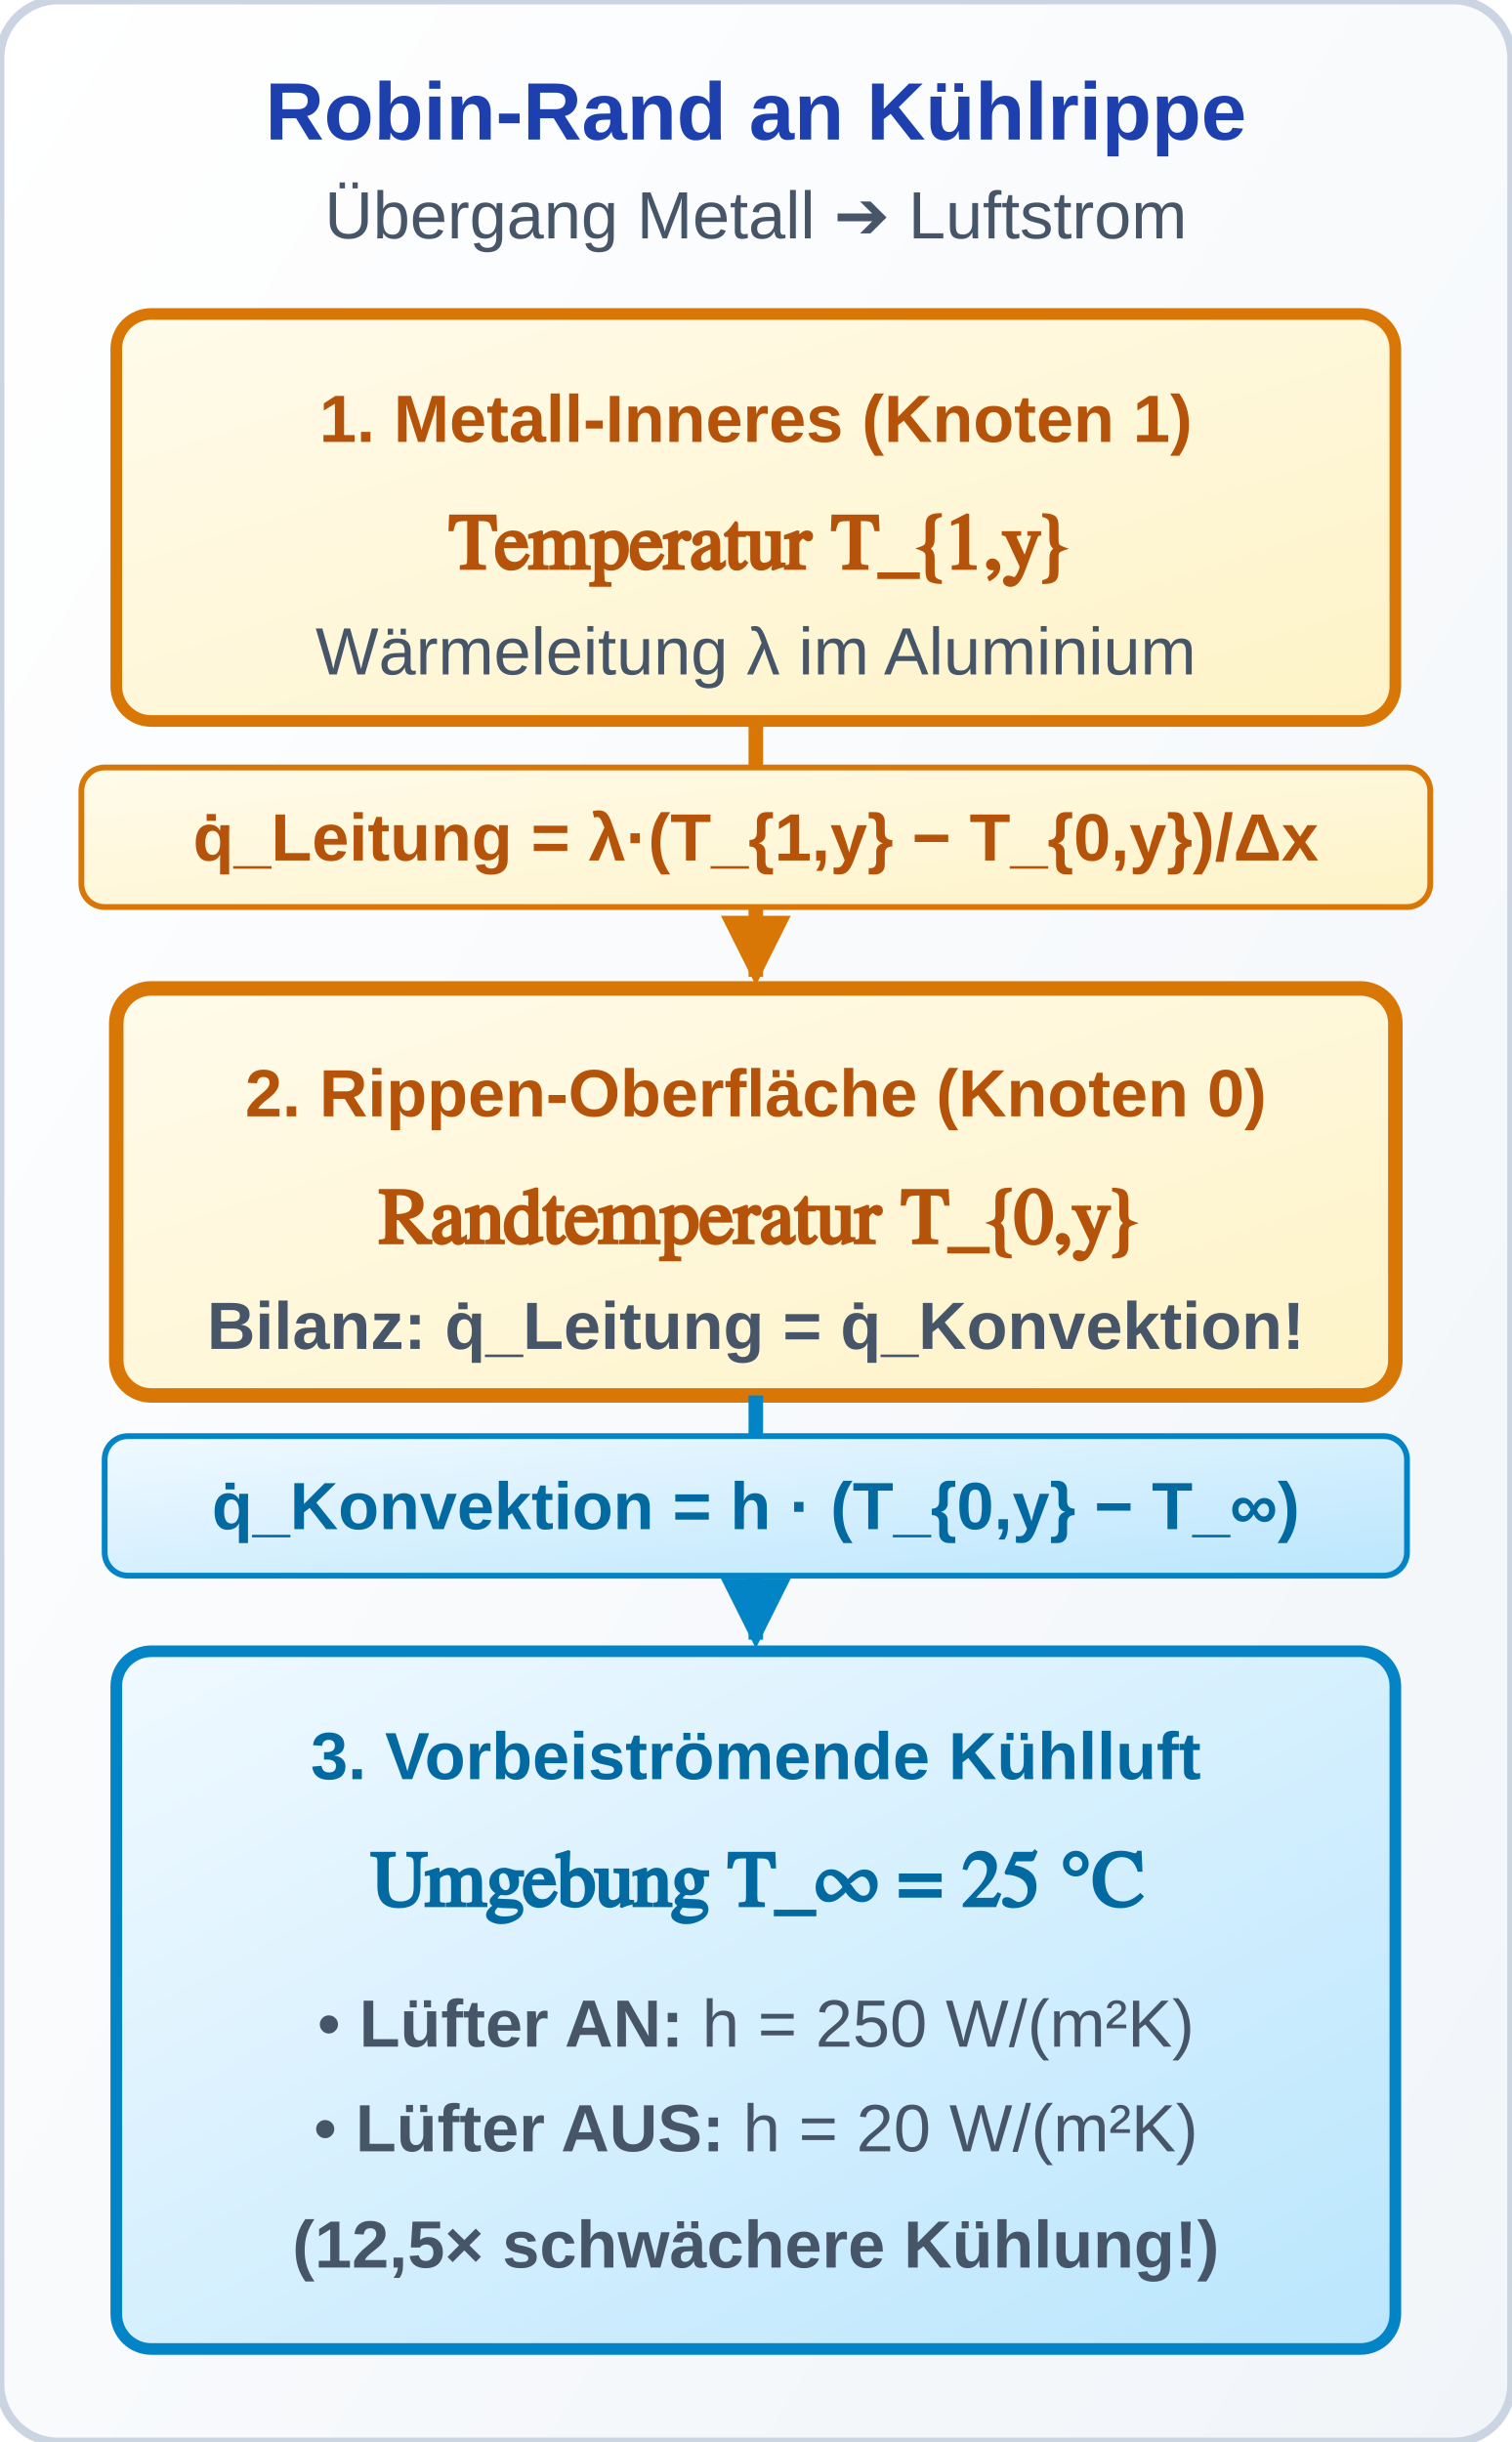
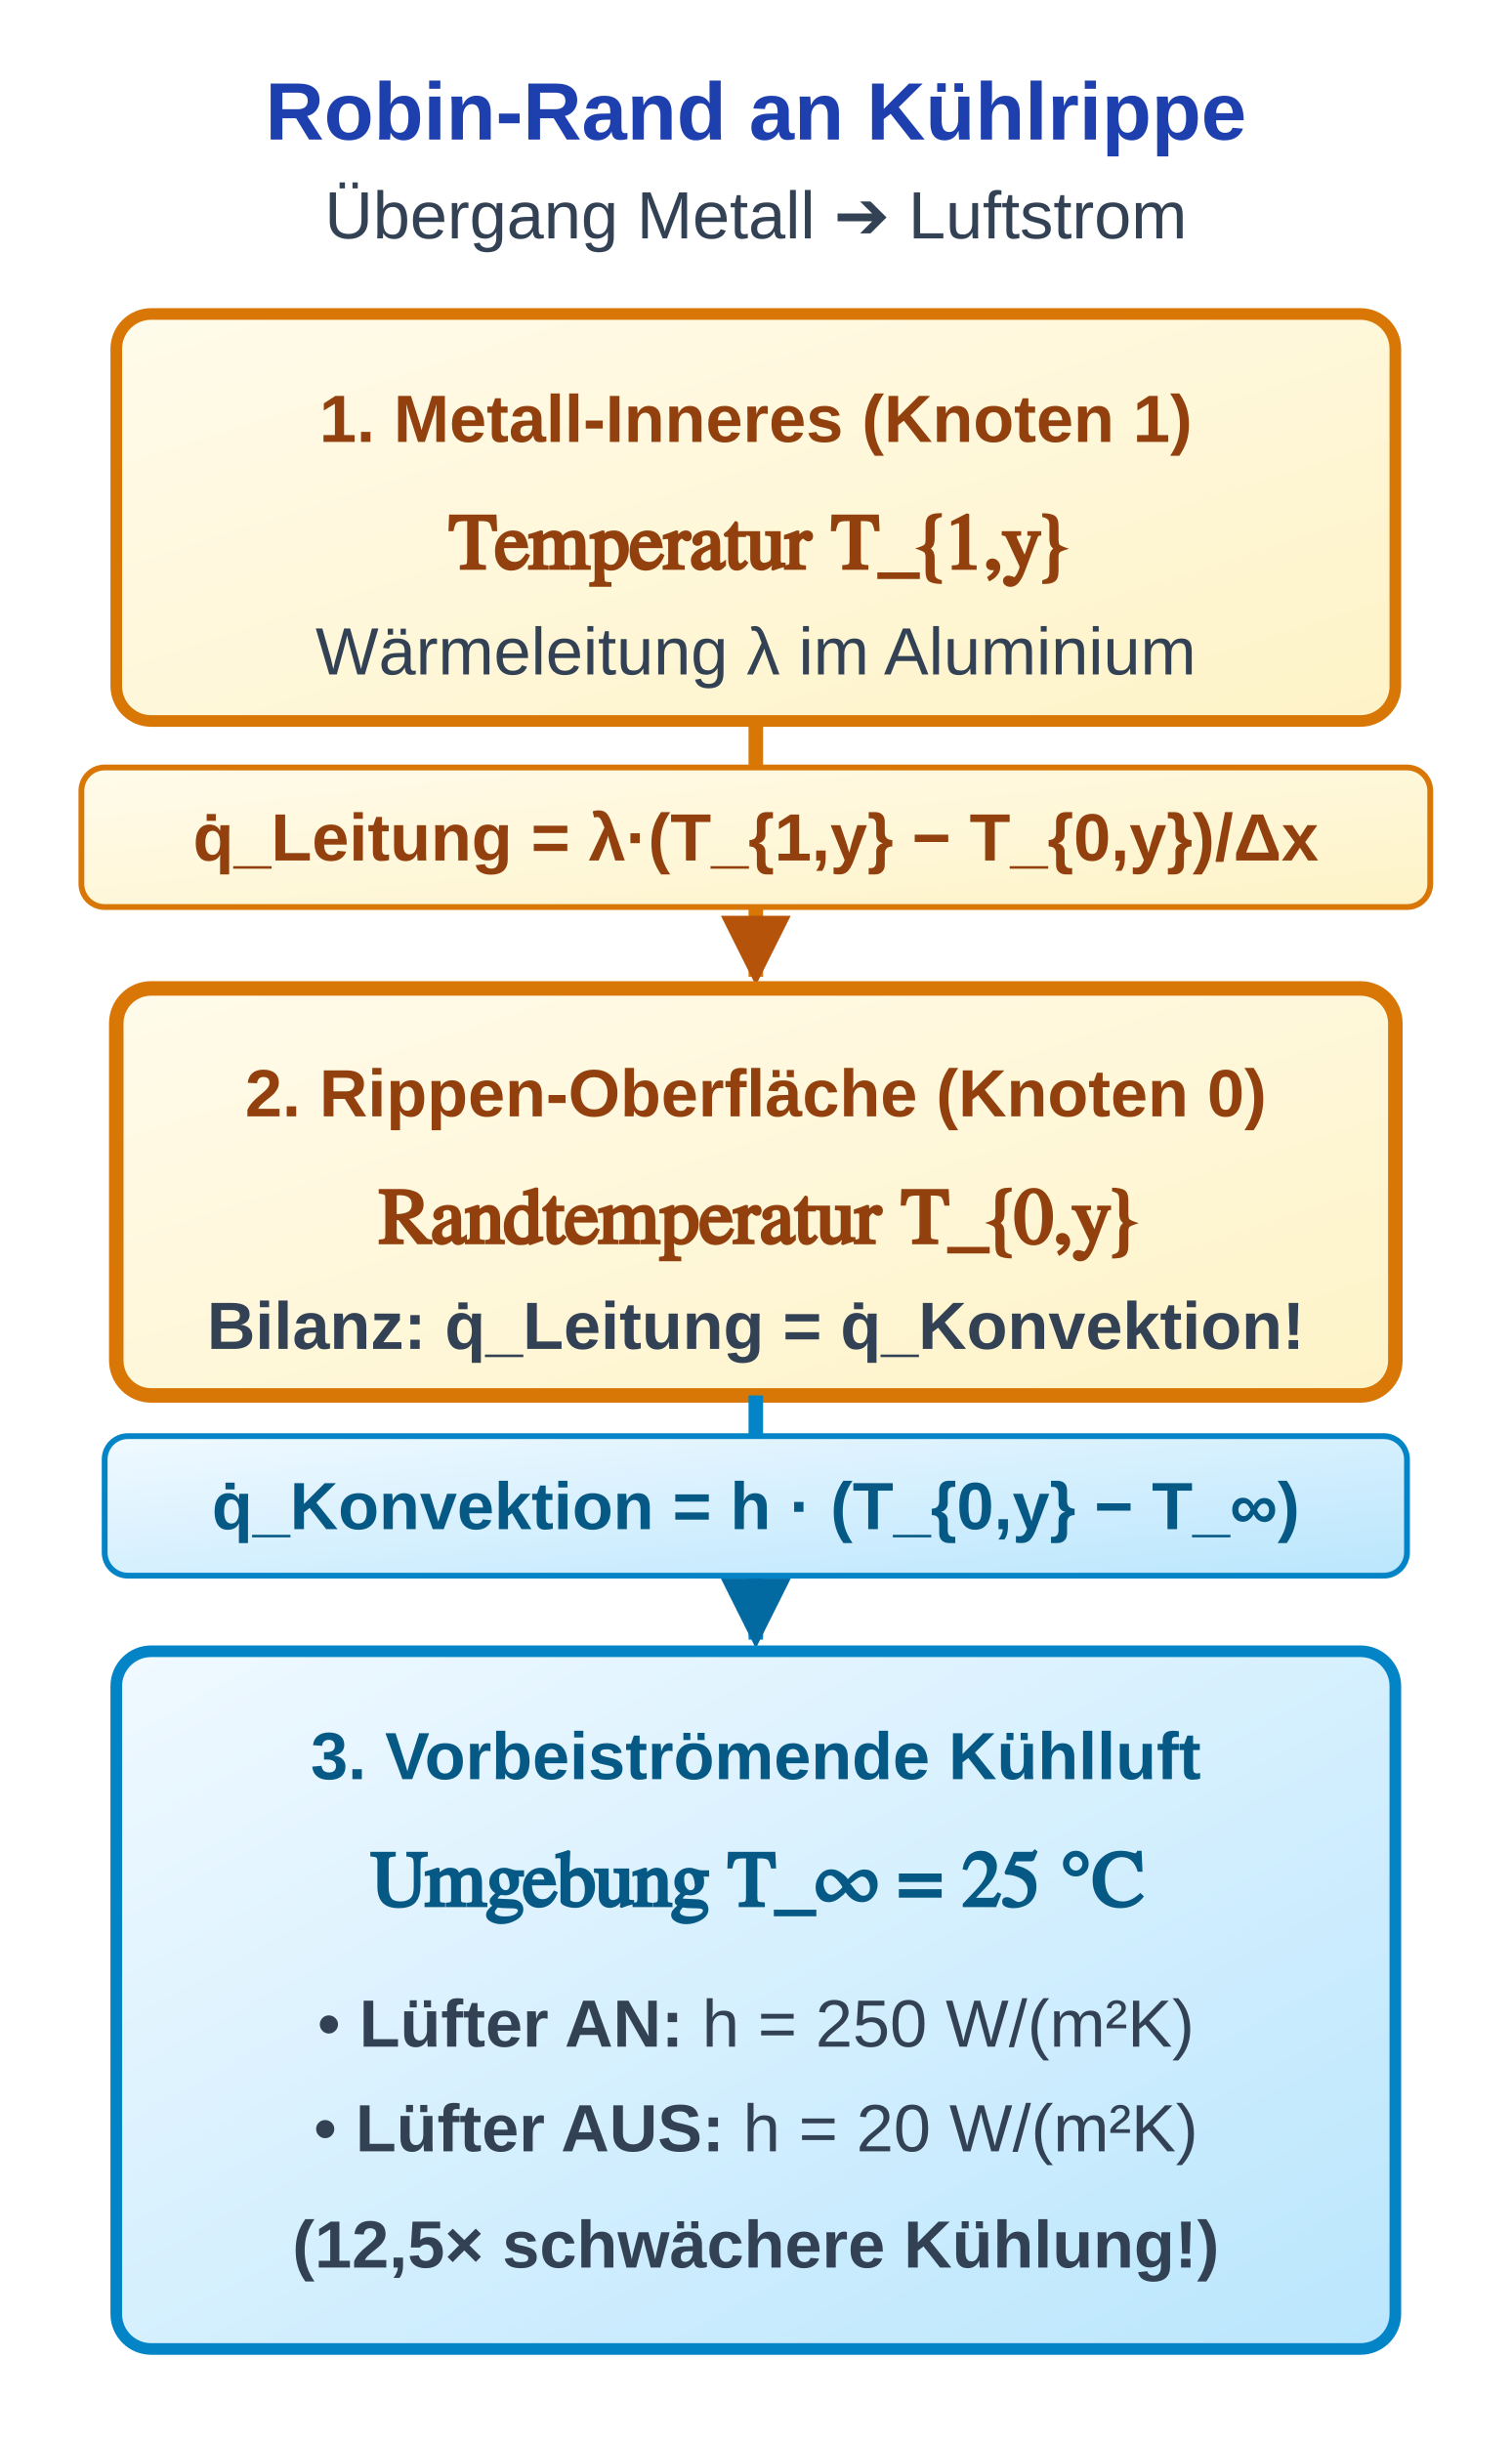
<svg xmlns="http://www.w3.org/2000/svg" viewBox="0 0 260 420" width="260" height="420">
  <defs>
    <linearGradient id="grad-sem-primary" x1="0%" y1="0%" x2="100%" y2="100%">
      <stop offset="0%" stop-color="#eff6ff" />
      <stop offset="100%" stop-color="#dbeafe" />
    </linearGradient>
    <linearGradient id="grad-sem-info" x1="0%" y1="0%" x2="100%" y2="100%">
      <stop offset="0%" stop-color="#f0f9ff" />
      <stop offset="100%" stop-color="#bae6fd" />
    </linearGradient>
    <linearGradient id="grad-sem-warning" x1="0%" y1="0%" x2="100%" y2="100%">
      <stop offset="0%" stop-color="#fffbeb" />
      <stop offset="100%" stop-color="#fef3c7" />
    </linearGradient>
    <linearGradient id="grad-sem-danger" x1="0%" y1="0%" x2="100%" y2="100%">
      <stop offset="0%" stop-color="#fef2f2" />
      <stop offset="100%" stop-color="#fee2e2" />
    </linearGradient>
-     <linearGradient id="grad-sem-card" x1="0%" y1="0%" x2="100%" y2="100%">
-       <stop offset="0%" stop-color="#ffffff" />
-       <stop offset="100%" stop-color="#f1f5f9" />
-     </linearGradient>
    <linearGradient id="grad-sem-muted" x1="0%" y1="0%" x2="100%" y2="100%">
      <stop offset="0%" stop-color="#f8fafc" />
      <stop offset="100%" stop-color="#e2e8f0" />
    </linearGradient>
    <style>
      
/* @svg-palette:start */
      .sem-primary { fill: url(#grad-sem-primary); stroke: #2563eb; }
      .sem-primary-bg { fill: url(#grad-sem-primary); stroke: none; }
      .sem-primary-stroke { stroke: #2563eb; }
      .sem-primary-fill { fill: #2563eb; }
      .sem-primary-text { fill: #1e40af; }
      .sem-info { fill: url(#grad-sem-info); stroke: #0284c7; }
      .sem-info-bg { fill: url(#grad-sem-info); stroke: none; }
      .sem-info-stroke { stroke: #0284c7; }
-       .sem-info-fill { fill: #0284c7; }
-       .sem-info-text { fill: #0369a1; }
+       .sem-info-fill { fill: #0369a1; }
+       .sem-info-text { fill: #075985; }
      .sem-warning { fill: url(#grad-sem-warning); stroke: #d97706; }
      .sem-warning-bg { fill: url(#grad-sem-warning); stroke: none; }
      .sem-warning-stroke { stroke: #d97706; }
-       .sem-warning-fill { fill: #d97706; }
-       .sem-warning-text { fill: #b45309; }
+       .sem-warning-fill { fill: #b45309; }
+       .sem-warning-text { fill: #92400e; }
      .sem-danger { fill: url(#grad-sem-danger); stroke: #dc2626; }
      .sem-danger-bg { fill: url(#grad-sem-danger); stroke: none; }
      .sem-danger-stroke { stroke: #dc2626; }
      .sem-danger-fill { fill: #dc2626; }
      .sem-danger-text { fill: #991b1b; }
-       .sem-card { fill: url(#grad-sem-card); stroke: #cbd5e1; }
-       .sem-card-bg { fill: url(#grad-sem-card); stroke: none; }
-       .sem-card-stroke { stroke: #cbd5e1; }
-       .sem-card-fill { fill: #cbd5e1; }
-       .sem-card-text { fill: #1e293b; }
      .sem-muted { fill: url(#grad-sem-muted); stroke: #94a3b8; }
      .sem-muted-bg { fill: url(#grad-sem-muted); stroke: none; }
      .sem-muted-stroke { stroke: #94a3b8; }
-       .sem-muted-fill { fill: #94a3b8; }
-       .sem-muted-text { fill: #475569; }
+       .sem-muted-fill { fill: #475569; }
+       .sem-muted-text { fill: #334155; }
      /* @svg-palette:end */
.hdr { font-family: 'Segoe UI', Arial, sans-serif; font-size: 14px; font-weight: bold;  text-anchor: middle; }
      .sub { font-family: 'Segoe UI', Arial, sans-serif; font-size: 11.5px;  text-anchor: middle; }
      .lbl { font-family: 'Segoe UI', Arial, sans-serif; font-size: 11.5px; font-weight: bold; text-anchor: middle; }
      .math { font-family: 'Cambria Math', serif; font-size: 13.5px; font-weight: bold; text-anchor: middle; }
    </style>
    <marker id="ao" viewBox="0 0 10 10" refX="7" refY="5" markerWidth="6" markerHeight="6" orient="auto">
      <path class="sem-warning-fill" d="M 0 1 L 8 5 L 0 9 z" />
    </marker>
    <marker id="ab" viewBox="0 0 10 10" refX="7" refY="5" markerWidth="6" markerHeight="6" orient="auto">
      <path class="sem-info-fill" d="M 0 1 L 8 5 L 0 9 z" />
    </marker>
  </defs>
-   <rect class="sem-card" width="260" height="420" rx="10" stroke-width="1.5" />
  <text x="130" y="24" class="hdr sem-primary-text">Robin-Rand an Kühlrippe</text>
  <text x="130" y="41" class="sub sem-muted-text">Übergang Metall ➔ Luftstrom</text>
  <g transform="translate(20, 54)">
    <rect class="sem-warning" width="220" height="70" rx="6" stroke-width="2" />
    <text x="110" y="22" class="lbl sem-warning-text">1. Metall-Inneres (Knoten 1)</text>
    <text x="110" y="44" class="math sem-warning-text">Temperatur T_{1,y}</text>
    <text x="110" y="62" class="sub sem-muted-text sem-warning-text">Wärmeleitung λ im Aluminium</text>
  </g>
  <line class="sem-warning-stroke" x1="130" y1="124" x2="130" y2="168" stroke-width="2.5" marker-end="url(#ao)" />
  <rect class="sem-warning" x="14" y="132" width="232" height="24" rx="4" stroke-width="1" />
  <text x="130" y="148" class="lbl sem-warning-text" style="font-size: 11.5px;">q̇_Leitung = λ·(T_{1,y} − T_{0,y})/Δx</text>
  <g transform="translate(20, 170)">
    <rect class="sem-warning" width="220" height="70" rx="6" stroke-width="2.5" />
    <text x="110" y="22" class="lbl sem-warning-text">2. Rippen-Oberfläche (Knoten 0)</text>
    <text x="110" y="44" class="math sem-warning-text">Randtemperatur T_{0,y}</text>
    <text x="110" y="62" class="sub sem-muted-text sem-warning-text" style="font-weight: bold;">Bilanz: q̇_Leitung = q̇_Konvektion!</text>
  </g>
  <line class="sem-info-stroke" x1="130" y1="240" x2="130" y2="282" stroke-width="2.5" marker-end="url(#ab)" />
  <rect class="sem-info" x="18" y="247" width="224" height="24" rx="4" stroke-width="1" />
  <text x="130" y="263" class="lbl sem-info-text" style="font-size: 11.5px;">q̇_Konvektion = h · (T_{0,y} − T_∞)</text>
  <g transform="translate(20, 284)">
    <rect class="sem-info" width="220" height="120" rx="6" stroke-width="2" />
    <text x="110" y="22" class="lbl sem-info-text">3. Vorbeiströmende Kühlluft</text>
    <text x="110" y="44" class="math sem-info-text">Umgebung T_∞ = 25 °C</text>
    <text x="110" y="68" class="sub sem-muted-text sem-info-text">• <tspan font-weight="bold">Lüfter AN:</tspan> h = 250 W/(m²K)</text>
    <text x="110" y="86" class="sub sem-muted-text sem-danger-text">• <tspan font-weight="bold">Lüfter AUS:</tspan> h = 20 W/(m²K)</text>
    <text x="110" y="106" class="sub sem-muted-text sem-info-text" style="font-weight: bold;">(12,5× schwächere Kühlung!)</text>
  </g>
</svg>
